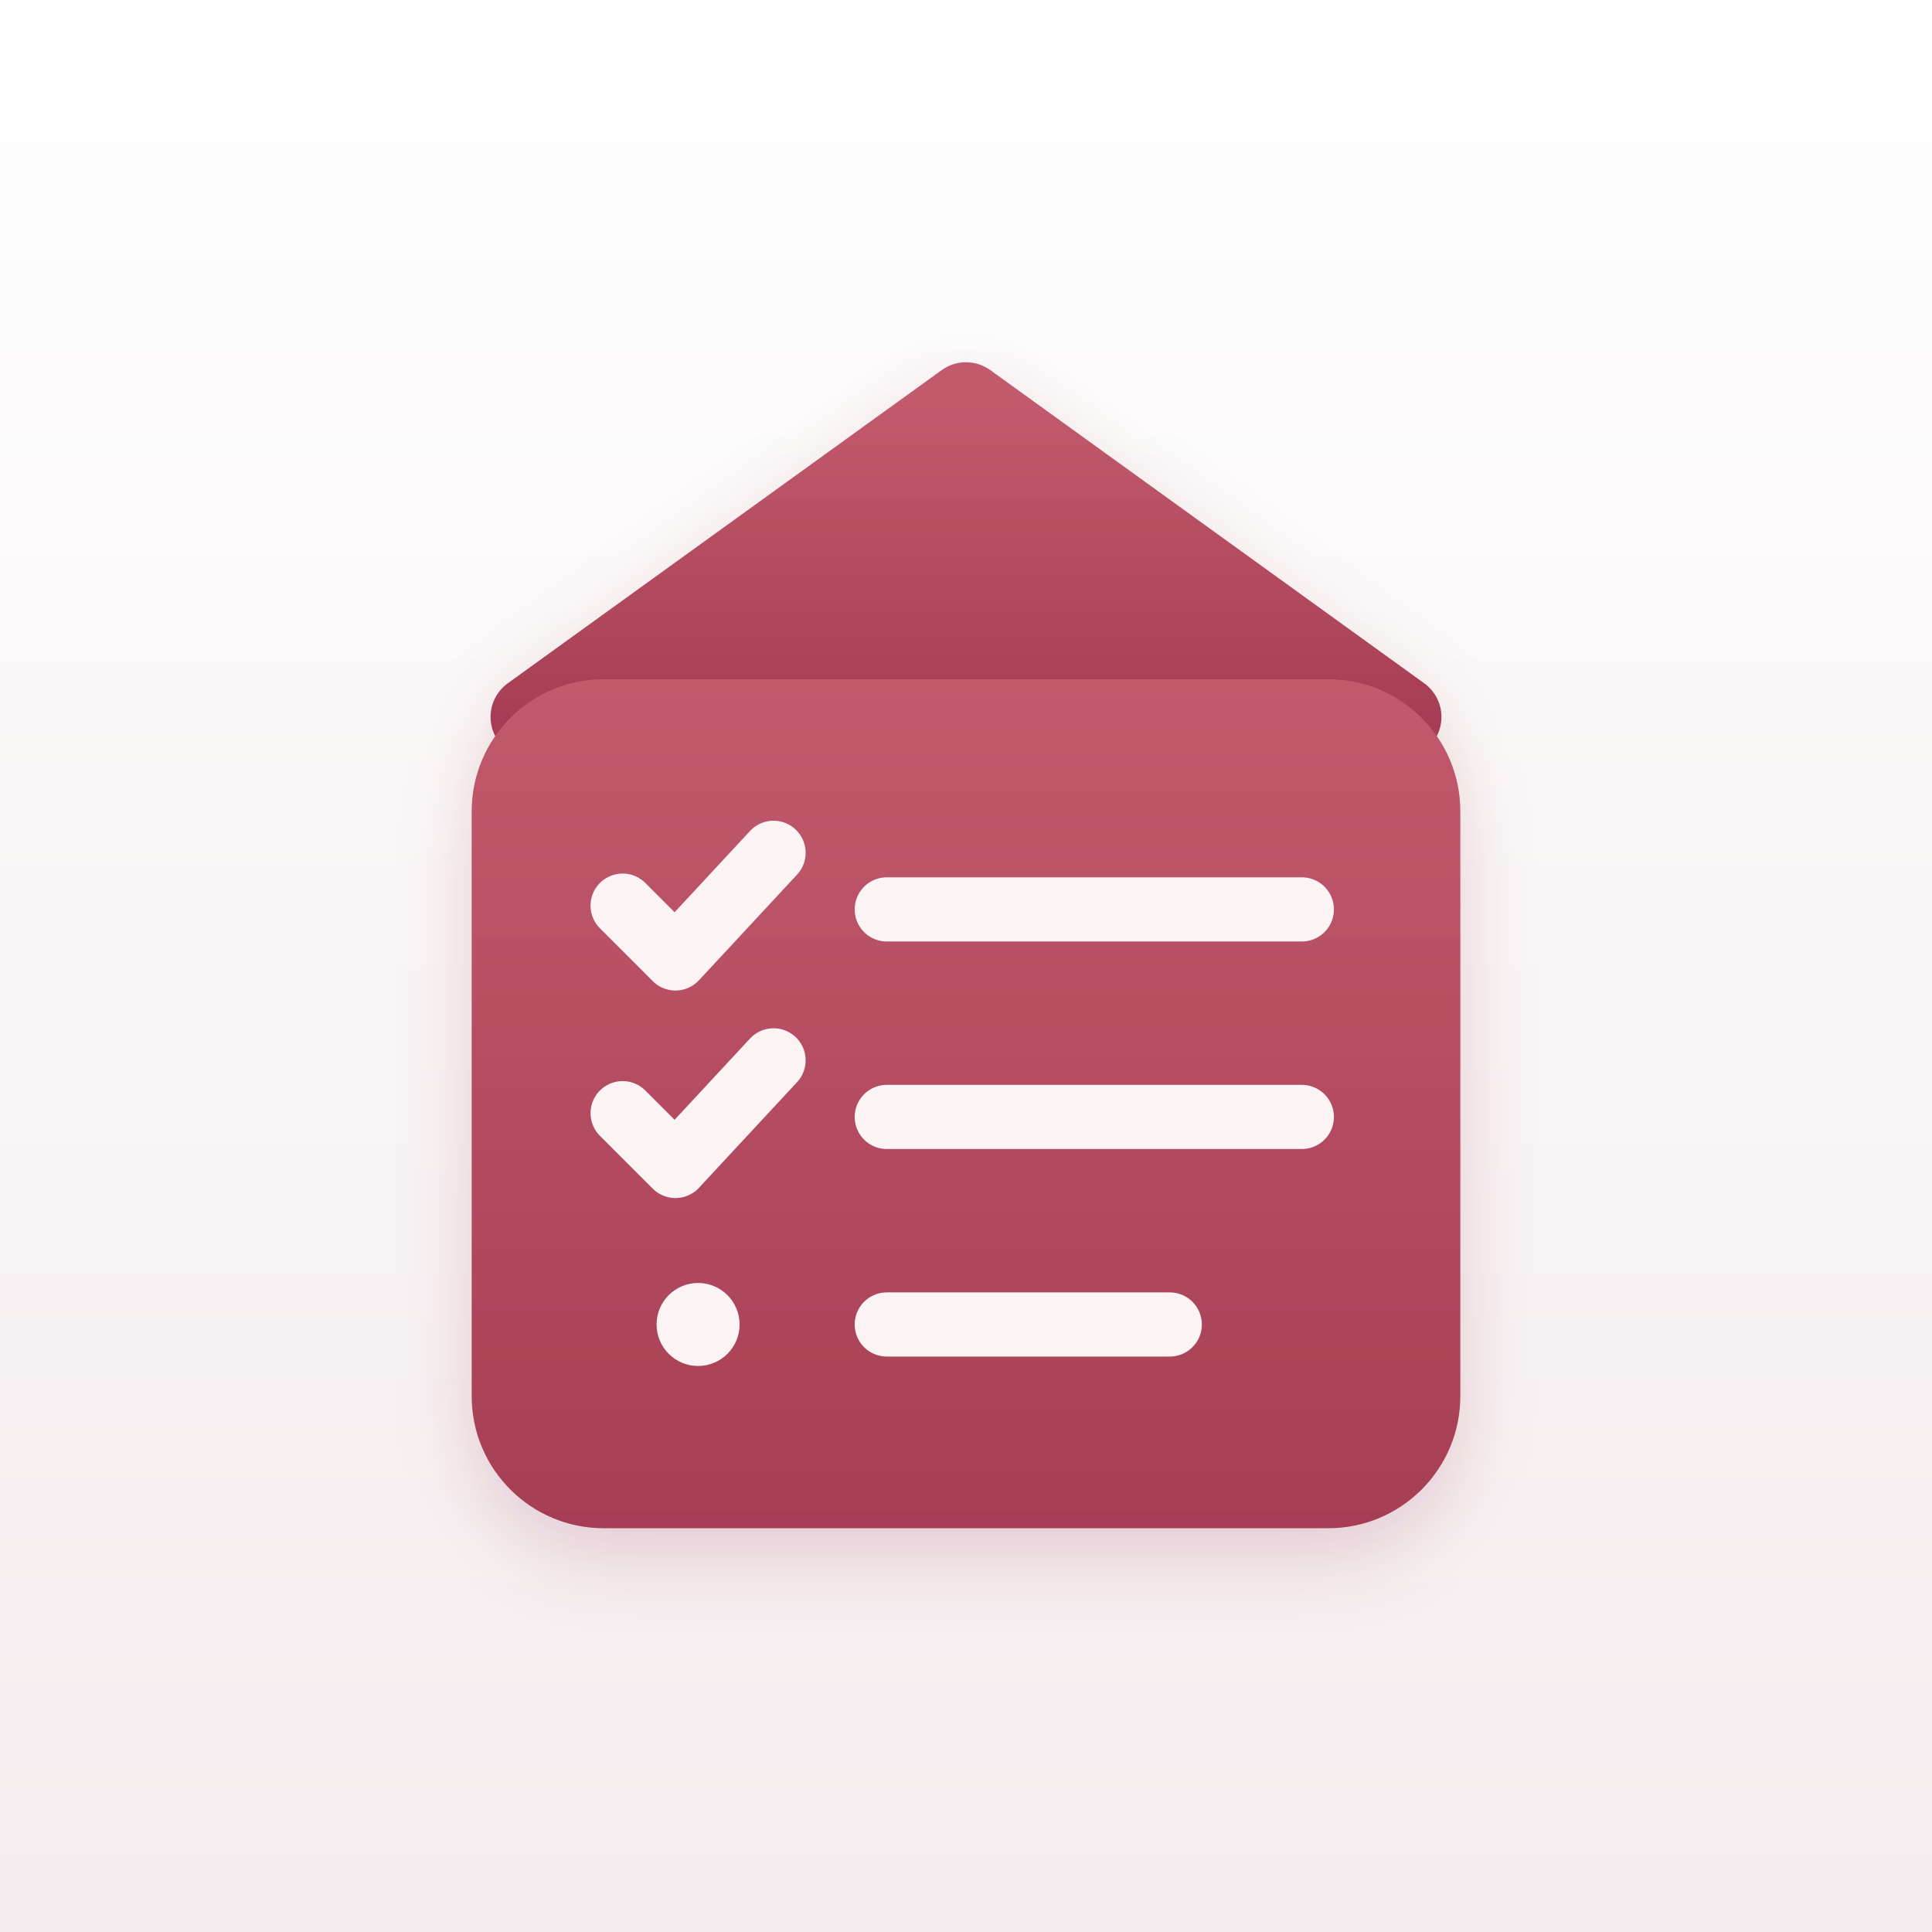
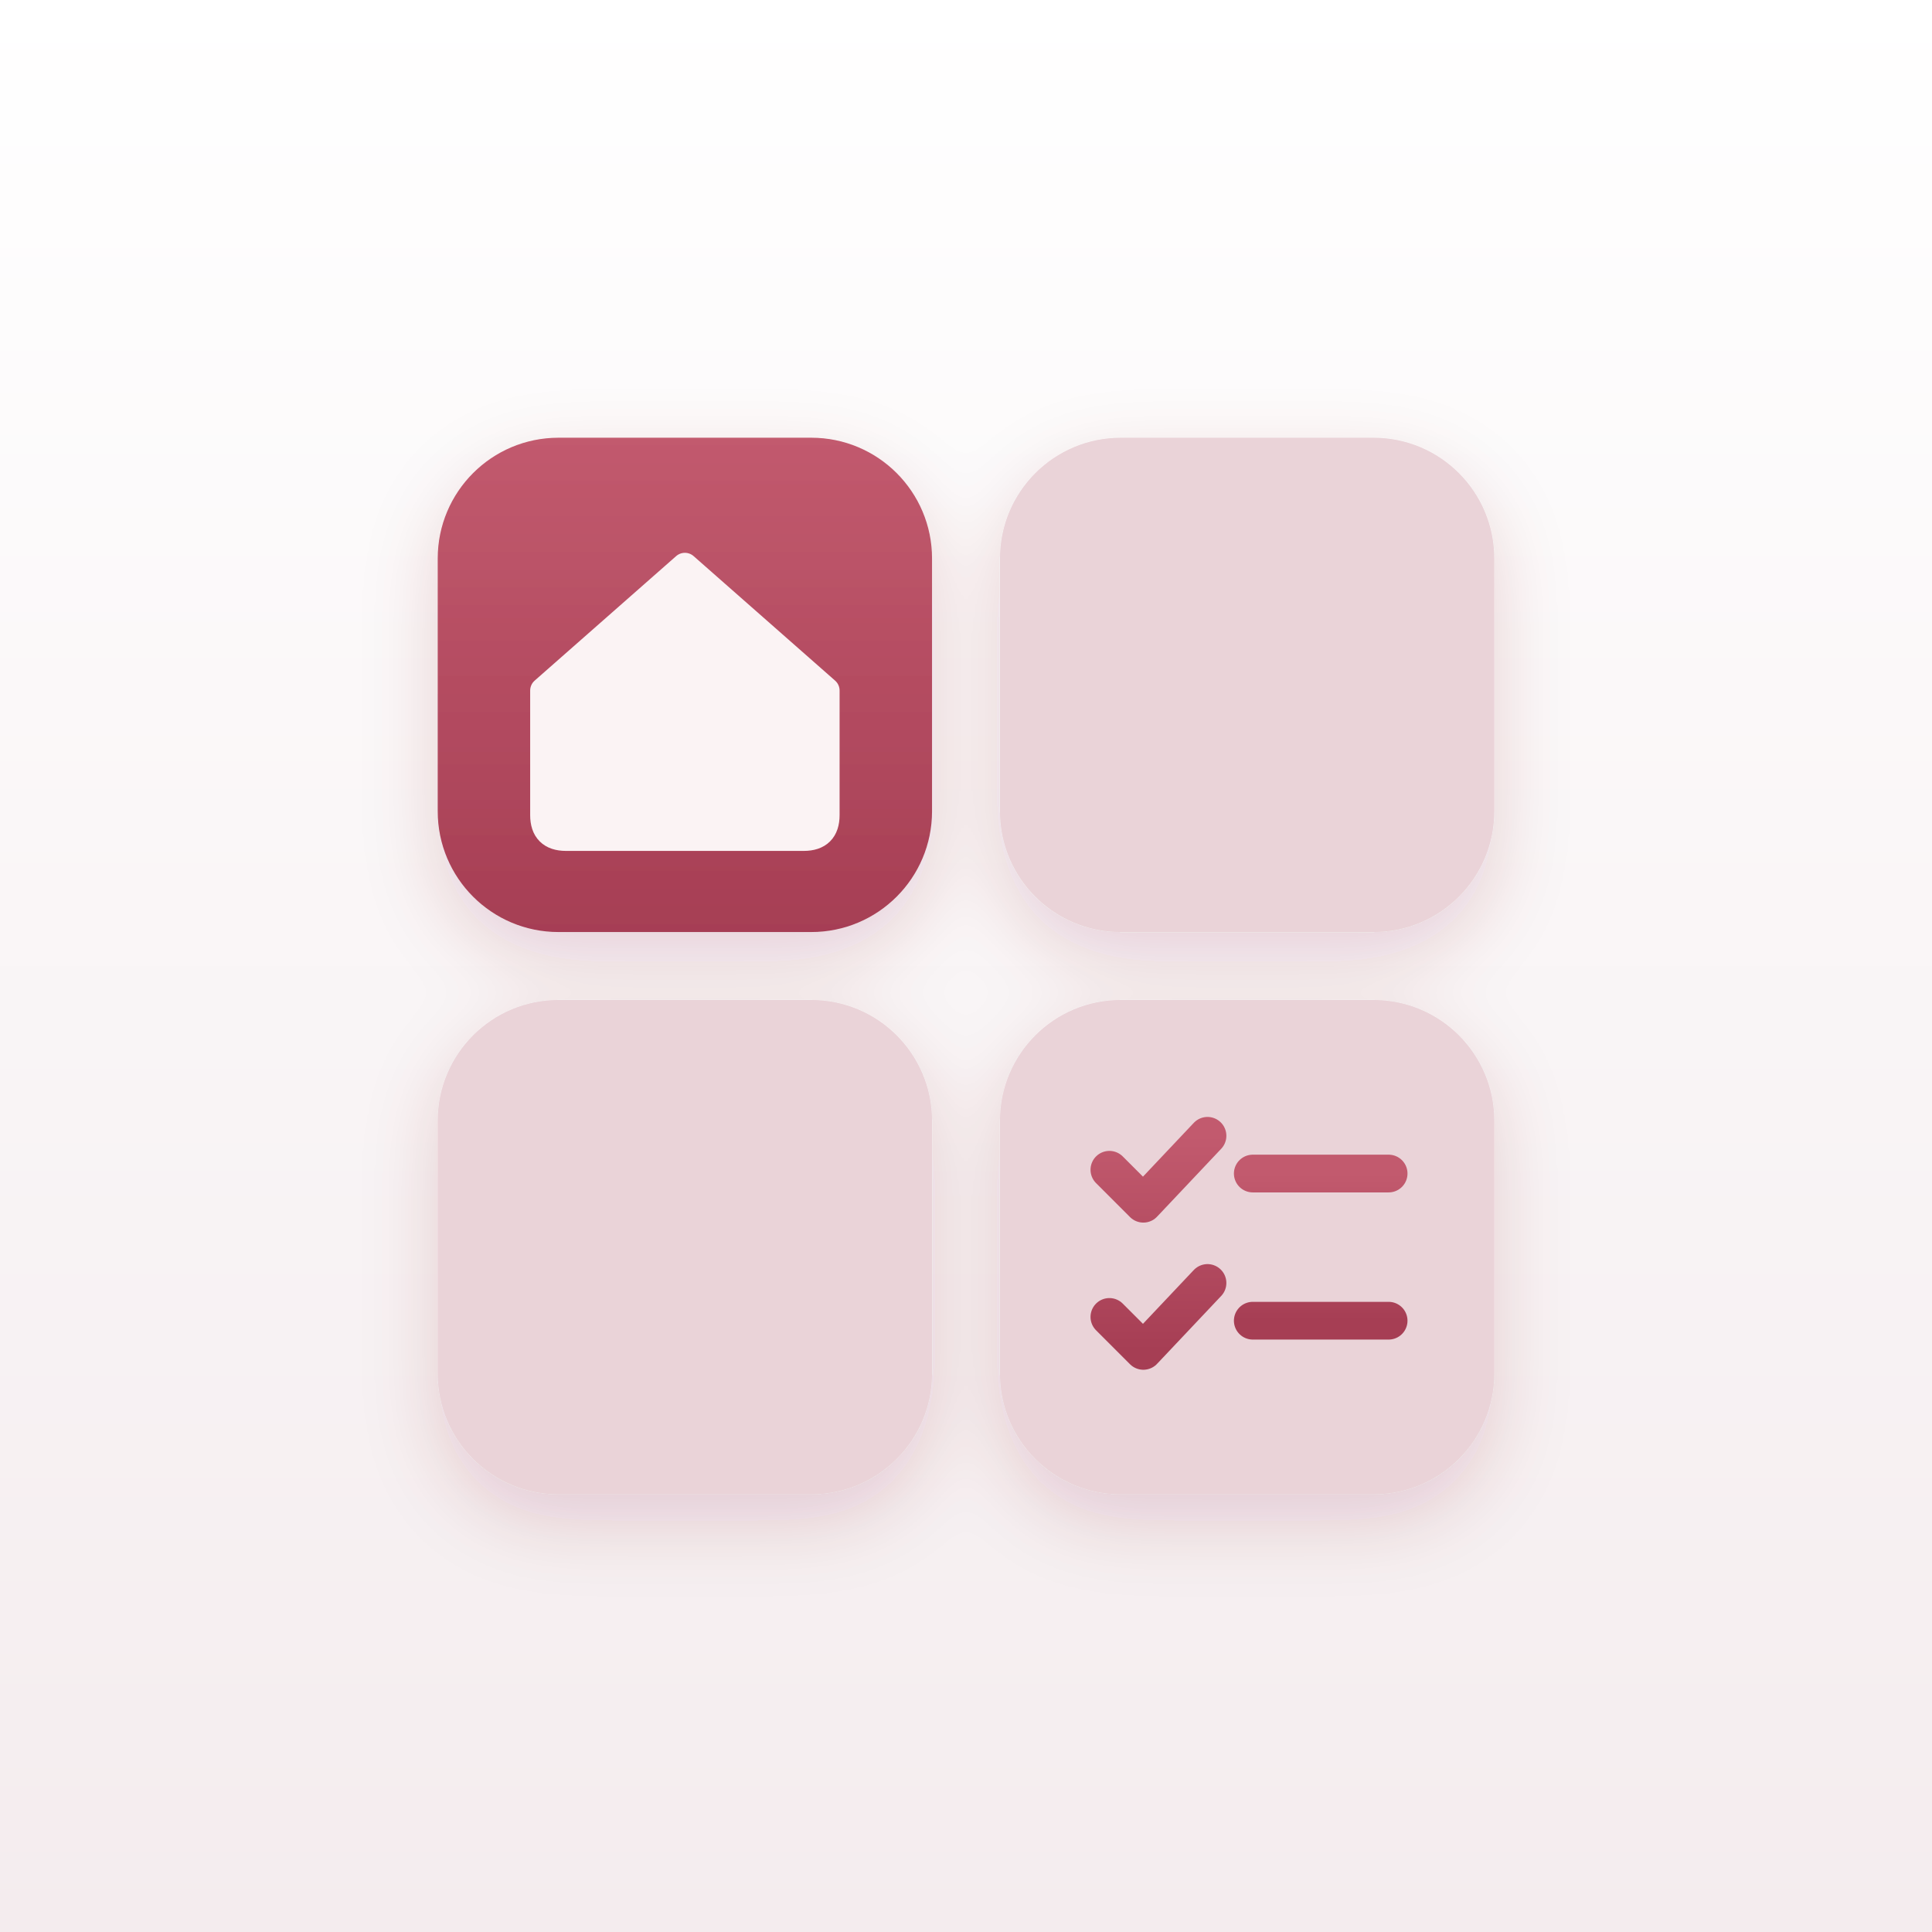
<svg xmlns="http://www.w3.org/2000/svg" viewBox="0 0 1024 1024" width="1024" height="1024">
  <defs>
    <linearGradient id="bg" x1="0" y1="0" x2="0" y2="1">
      <stop offset="0" stop-color="#FFFFFF" />
      <stop offset="1" stop-color="#F4ECEE" />
    </linearGradient>
    <linearGradient id="h" x1="0" y1="0" x2="0" y2="1">
      <stop offset="0" stop-color="#C25A6E" />
      <stop offset="1" stop-color="#A63E54" />
    </linearGradient>
-     <radialGradient id="glow" cx=".5" cy=".5" r=".5">
-       <stop offset="0" stop-color="#FFC861" stop-opacity=".9" />
-       <stop offset="1" stop-color="#FFC861" stop-opacity="0" />
-     </radialGradient>
    <filter id="sh" x="-20%" y="-20%" width="140%" height="150%">
      <feDropShadow dx="0" dy="14" stdDeviation="20" flood-color="#7A1630" flood-opacity=".16" />
    </filter>
  </defs>
  <rect width="1024" height="1024" fill="url(#bg)" />
  <g filter="url(#sh)">
-     <path d="M512 214 L742 380 L282 380 Z" fill="url(#h)" stroke="url(#h)" stroke-width="44" stroke-linejoin="round" />
-     <rect x="250" y="360" width="524" height="450" rx="70" fill="url(#h)" />
+     <rect x="232" y="232" width="262" height="262" rx="64" fill="url(#h)" />
+     <rect x="530" y="232" width="262" height="262" rx="64" fill="#EAD3D8" />
+     <rect x="232" y="530" width="262" height="262" rx="64" fill="#EAD3D8" />
+     <rect x="530" y="530" width="262" height="262" rx="64" fill="#EAD3D8" />
  </g>
-   <g fill="none" stroke="#FBF3F4" stroke-width="34" stroke-linecap="round" stroke-linejoin="round">
-     <path d="M330 480l28 28 52-56M330 590l28 28 52-56" />
-     <path d="M470 482h220M470 592h220M470 702h150" />
+   <path transform="translate(0 0)" d="M363 300 L438 366 L438 432 Q438 444 426 444 L300 444 Q288 444 288 432 L288 366 Z" fill="#FBF3F4" stroke="#FBF3F4" stroke-width="14" stroke-linejoin="round" />
+   <g transform="translate(530 530)" fill="none" stroke="url(#h)" stroke-width="20" stroke-linecap="round" stroke-linejoin="round">
+     <path d="M58 90l18 18 34-36M58 168l18 18 34-36" />
+     <path d="M134 92h72M134 170h72" />
  </g>
-   <circle cx="370" cy="702" r="22" fill="#FBF3F4" />
</svg>
